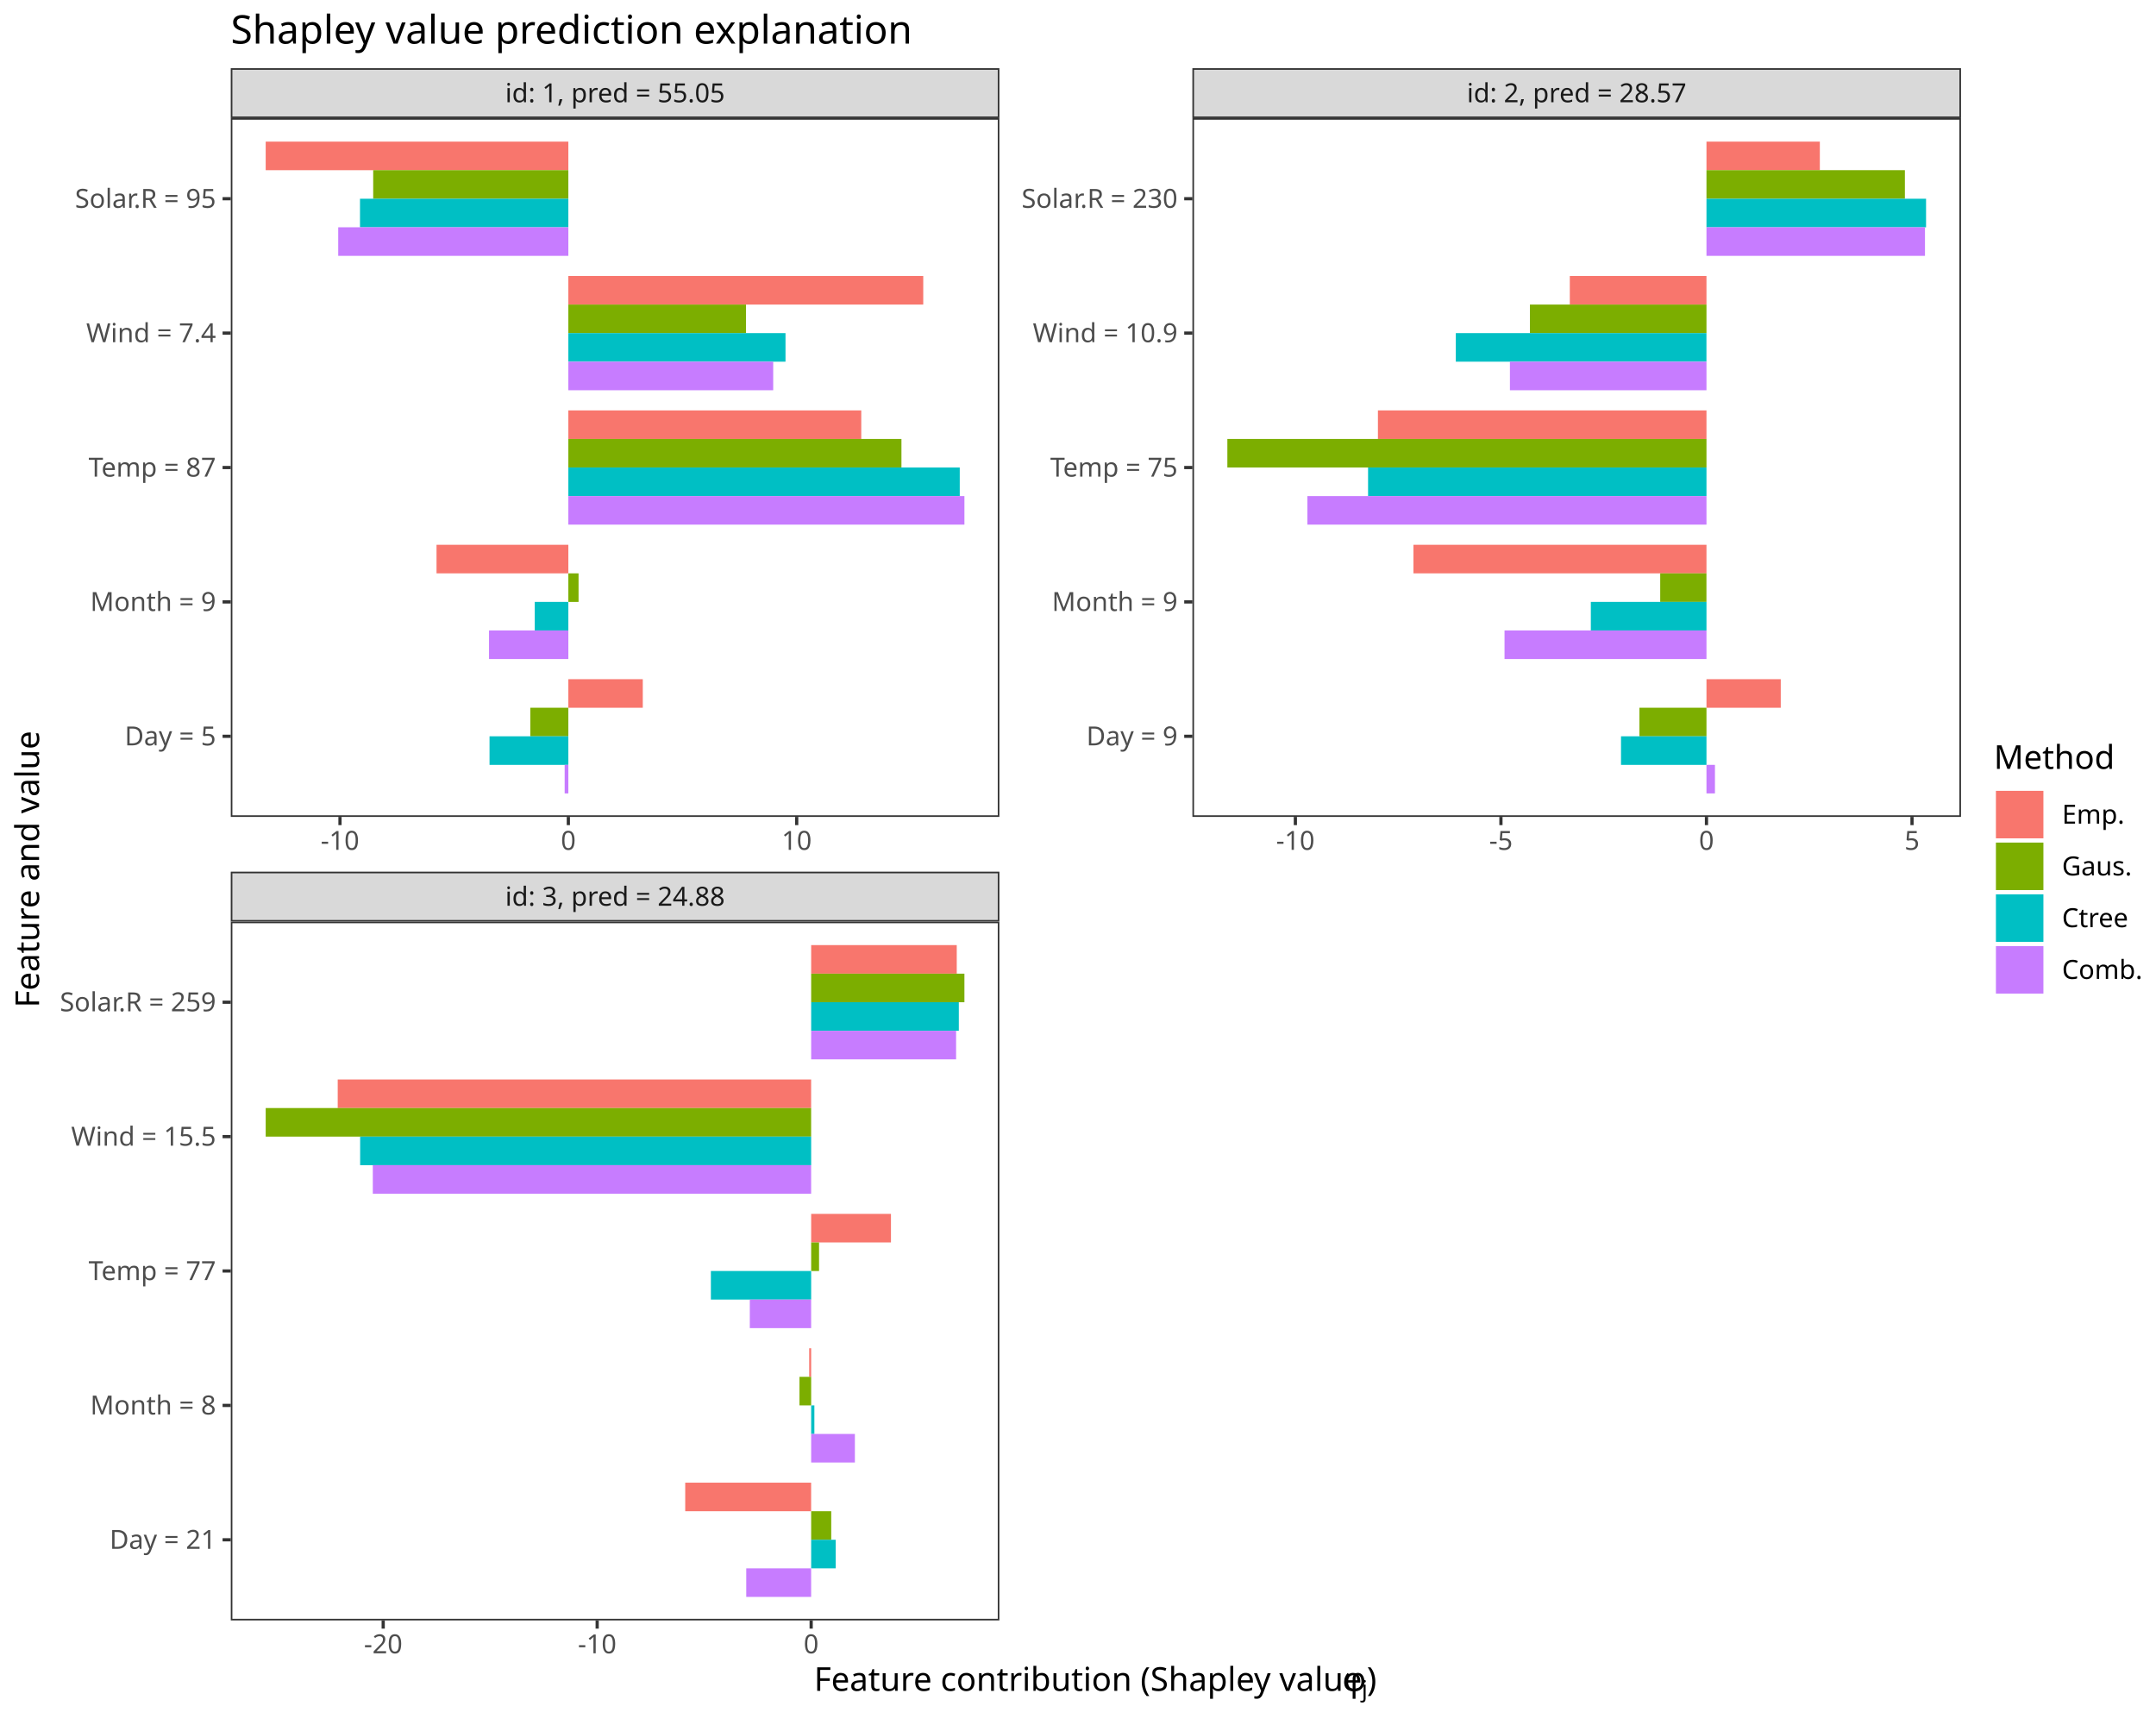
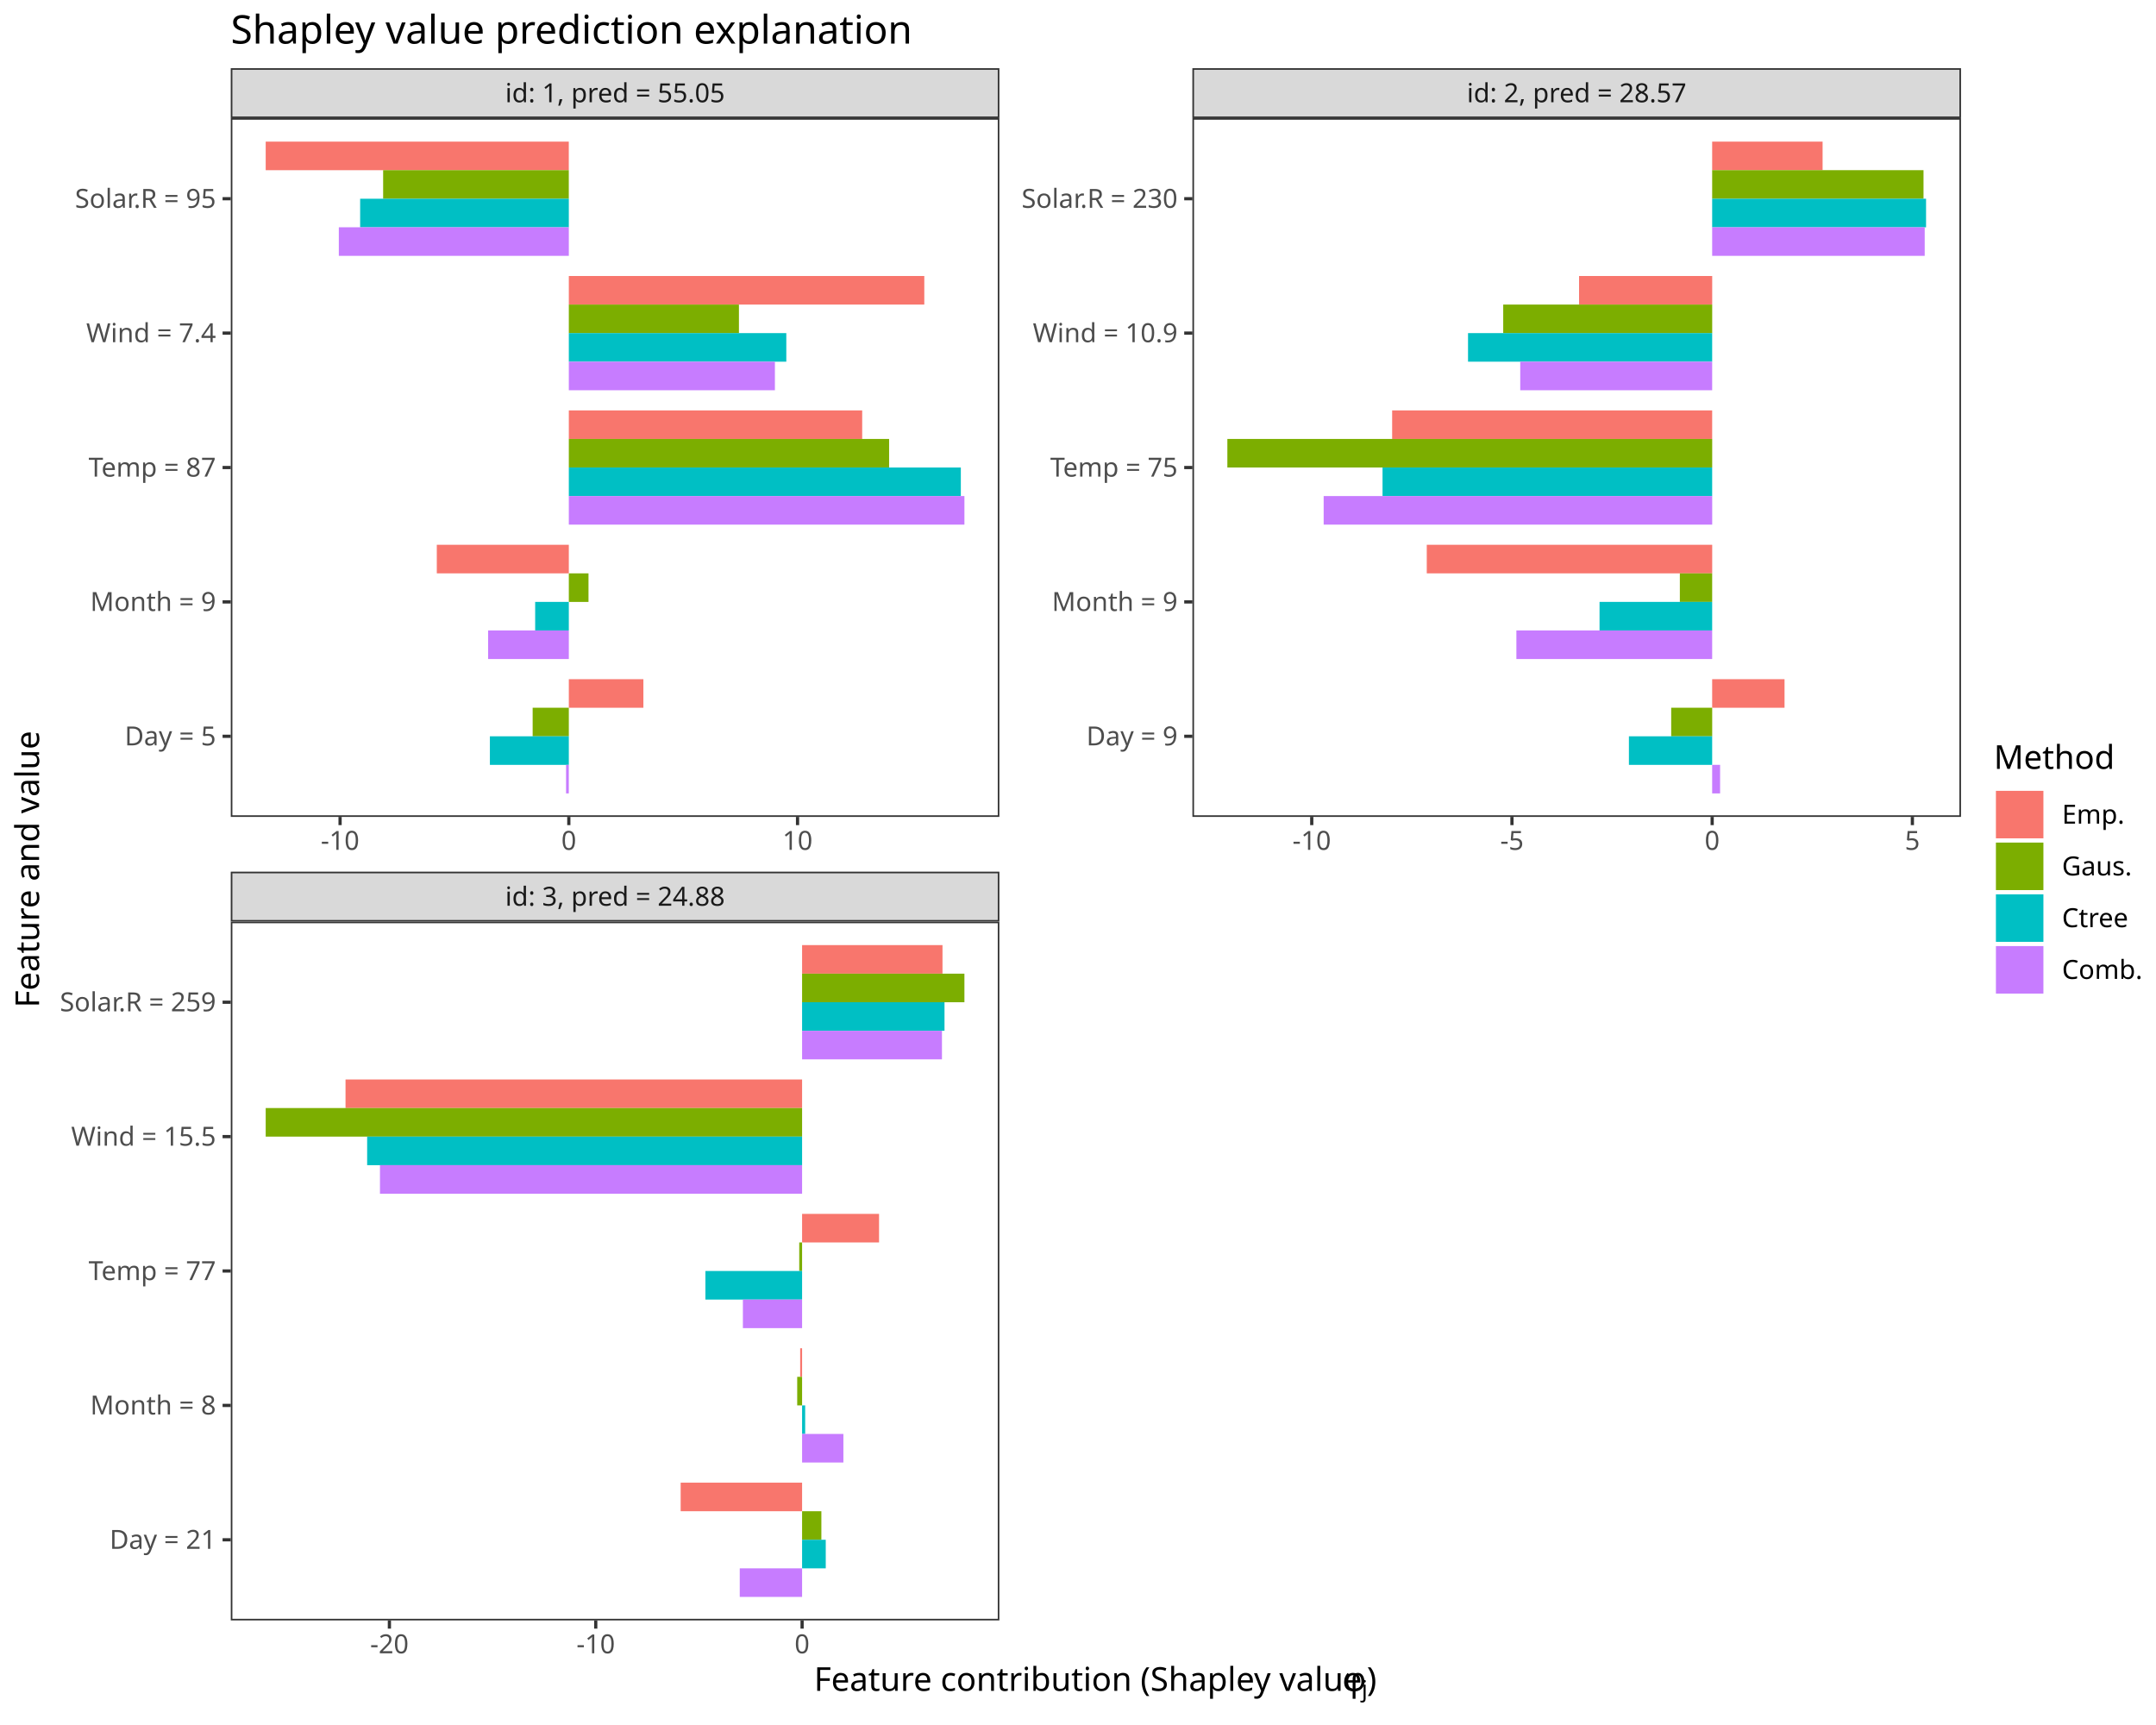
<svg xmlns="http://www.w3.org/2000/svg" class="svglite" data-engine-version="2.0" width="720.00pt" height="576.00pt" viewBox="0 0 720.00 576.00">
  <defs>
    <style type="text/css">
    .svglite line, .svglite polyline, .svglite polygon, .svglite path, .svglite rect, .svglite circle {
      fill: none;
      stroke: #000000;
      stroke-linecap: round;
      stroke-linejoin: round;
      stroke-miterlimit: 10.00;
    }
  </style>
  </defs>
  <rect width="100%" height="100%" style="stroke: none; fill: #FFFFFF;" />
  <defs>
    <clipPath id="cpMC4wMHw3MjAuMDB8MC4wMHw1NzYuMDA=">
      <rect x="0.00" y="0.00" width="720.00" height="576.00" />
    </clipPath>
  </defs>
  <g clip-path="url(#cpMC4wMHw3MjAuMDB8MC4wMHw1NzYuMDA=)">
    <rect x="0.00" y="0.00" width="720.00" height="576.00" style="stroke-width: 1.07; stroke: #FFFFFF; fill: #FFFFFF;" />
  </g>
  <defs>
    <clipPath id="cpNzcuMDd8MzMzLjc0fDM5LjQzfDI3Mi43OA==">
      <rect x="77.07" y="39.43" width="256.67" height="233.35" />
    </clipPath>
  </defs>
  <g clip-path="url(#cpNzcuMDd8MzMzLjc0fDM5LjQzfDI3Mi43OA==)">
    <rect x="77.07" y="39.43" width="256.67" height="233.35" style="stroke-width: 1.07; stroke: none; fill: #FFFFFF;" />
-     <rect x="88.73" y="47.29" width="101.07" height="9.54" style="stroke-width: 1.07; stroke: none; stroke-linecap: butt; stroke-linejoin: miter; fill: #F8766D;" />
-     <rect x="124.63" y="56.82" width="65.17" height="9.54" style="stroke-width: 1.07; stroke: none; stroke-linecap: butt; stroke-linejoin: miter; fill: #7CAE00;" />
-     <rect x="120.22" y="66.36" width="69.58" height="9.54" style="stroke-width: 1.07; stroke: none; stroke-linecap: butt; stroke-linejoin: miter; fill: #00BFC4;" />
-     <rect x="112.95" y="75.89" width="76.85" height="9.54" style="stroke-width: 1.07; stroke: none; stroke-linecap: butt; stroke-linejoin: miter; fill: #C77CFF;" />
-     <rect x="189.80" y="92.16" width="118.52" height="9.54" style="stroke-width: 1.07; stroke: none; stroke-linecap: butt; stroke-linejoin: miter; fill: #F8766D;" />
-     <rect x="189.80" y="101.70" width="59.33" height="9.54" style="stroke-width: 1.07; stroke: none; stroke-linecap: butt; stroke-linejoin: miter; fill: #7CAE00;" />
-     <rect x="189.80" y="111.23" width="72.52" height="9.54" style="stroke-width: 1.07; stroke: none; stroke-linecap: butt; stroke-linejoin: miter; fill: #00BFC4;" />
-     <rect x="189.80" y="120.77" width="68.41" height="9.54" style="stroke-width: 1.07; stroke: none; stroke-linecap: butt; stroke-linejoin: miter; fill: #C77CFF;" />
-     <rect x="189.80" y="137.04" width="97.82" height="9.54" style="stroke-width: 1.07; stroke: none; stroke-linecap: butt; stroke-linejoin: miter; fill: #F8766D;" />
-     <rect x="189.80" y="146.57" width="111.24" height="9.54" style="stroke-width: 1.07; stroke: none; stroke-linecap: butt; stroke-linejoin: miter; fill: #7CAE00;" />
-     <rect x="189.80" y="156.11" width="130.71" height="9.54" style="stroke-width: 1.07; stroke: none; stroke-linecap: butt; stroke-linejoin: miter; fill: #00BFC4;" />
-     <rect x="189.80" y="165.64" width="132.27" height="9.54" style="stroke-width: 1.07; stroke: none; stroke-linecap: butt; stroke-linejoin: miter; fill: #C77CFF;" />
-     <rect x="145.78" y="181.91" width="44.02" height="9.54" style="stroke-width: 1.07; stroke: none; stroke-linecap: butt; stroke-linejoin: miter; fill: #F8766D;" />
-     <rect x="189.80" y="191.45" width="3.41" height="9.54" style="stroke-width: 1.07; stroke: none; stroke-linecap: butt; stroke-linejoin: miter; fill: #7CAE00;" />
-     <rect x="178.58" y="200.98" width="11.22" height="9.54" style="stroke-width: 1.07; stroke: none; stroke-linecap: butt; stroke-linejoin: miter; fill: #00BFC4;" />
-     <rect x="163.31" y="210.52" width="26.49" height="9.54" style="stroke-width: 1.07; stroke: none; stroke-linecap: butt; stroke-linejoin: miter; fill: #C77CFF;" />
-     <rect x="189.80" y="226.79" width="24.86" height="9.54" style="stroke-width: 1.07; stroke: none; stroke-linecap: butt; stroke-linejoin: miter; fill: #F8766D;" />
-     <rect x="177.10" y="236.32" width="12.70" height="9.54" style="stroke-width: 1.07; stroke: none; stroke-linecap: butt; stroke-linejoin: miter; fill: #7CAE00;" />
-     <rect x="163.48" y="245.86" width="26.32" height="9.54" style="stroke-width: 1.07; stroke: none; stroke-linecap: butt; stroke-linejoin: miter; fill: #00BFC4;" />
-     <rect x="188.57" y="255.39" width="1.23" height="9.54" style="stroke-width: 1.07; stroke: none; stroke-linecap: butt; stroke-linejoin: miter; fill: #C77CFF;" />
+     <rect x="88.73" y="47.29" width="101.22" height="9.54" style="stroke-width: 1.07; stroke: none; stroke-linecap: butt; stroke-linejoin: miter; fill: #F8766D;" />
+     <rect x="127.95" y="56.82" width="62.00" height="9.54" style="stroke-width: 1.07; stroke: none; stroke-linecap: butt; stroke-linejoin: miter; fill: #7CAE00;" />
+     <rect x="120.27" y="66.36" width="69.69" height="9.54" style="stroke-width: 1.07; stroke: none; stroke-linecap: butt; stroke-linejoin: miter; fill: #00BFC4;" />
+     <rect x="113.15" y="75.89" width="76.81" height="9.54" style="stroke-width: 1.07; stroke: none; stroke-linecap: butt; stroke-linejoin: miter; fill: #C77CFF;" />
+     <rect x="189.96" y="92.16" width="118.71" height="9.54" style="stroke-width: 1.07; stroke: none; stroke-linecap: butt; stroke-linejoin: miter; fill: #F8766D;" />
+     <rect x="189.96" y="101.70" width="56.81" height="9.54" style="stroke-width: 1.07; stroke: none; stroke-linecap: butt; stroke-linejoin: miter; fill: #7CAE00;" />
+     <rect x="189.96" y="111.23" width="72.63" height="9.54" style="stroke-width: 1.07; stroke: none; stroke-linecap: butt; stroke-linejoin: miter; fill: #00BFC4;" />
+     <rect x="189.96" y="120.77" width="68.82" height="9.54" style="stroke-width: 1.07; stroke: none; stroke-linecap: butt; stroke-linejoin: miter; fill: #C77CFF;" />
+     <rect x="189.96" y="137.04" width="97.97" height="9.54" style="stroke-width: 1.07; stroke: none; stroke-linecap: butt; stroke-linejoin: miter; fill: #F8766D;" />
+     <rect x="189.96" y="146.57" width="106.96" height="9.54" style="stroke-width: 1.07; stroke: none; stroke-linecap: butt; stroke-linejoin: miter; fill: #7CAE00;" />
+     <rect x="189.96" y="156.11" width="130.91" height="9.54" style="stroke-width: 1.07; stroke: none; stroke-linecap: butt; stroke-linejoin: miter; fill: #00BFC4;" />
+     <rect x="189.96" y="165.64" width="132.11" height="9.54" style="stroke-width: 1.07; stroke: none; stroke-linecap: butt; stroke-linejoin: miter; fill: #C77CFF;" />
+     <rect x="145.87" y="181.91" width="44.09" height="9.54" style="stroke-width: 1.07; stroke: none; stroke-linecap: butt; stroke-linejoin: miter; fill: #F8766D;" />
+     <rect x="189.96" y="191.45" width="6.57" height="9.54" style="stroke-width: 1.07; stroke: none; stroke-linecap: butt; stroke-linejoin: miter; fill: #7CAE00;" />
+     <rect x="178.72" y="200.98" width="11.24" height="9.54" style="stroke-width: 1.07; stroke: none; stroke-linecap: butt; stroke-linejoin: miter; fill: #00BFC4;" />
+     <rect x="163.01" y="210.52" width="26.95" height="9.54" style="stroke-width: 1.07; stroke: none; stroke-linecap: butt; stroke-linejoin: miter; fill: #C77CFF;" />
+     <rect x="189.96" y="226.79" width="24.90" height="9.54" style="stroke-width: 1.07; stroke: none; stroke-linecap: butt; stroke-linejoin: miter; fill: #F8766D;" />
+     <rect x="177.88" y="236.32" width="12.08" height="9.54" style="stroke-width: 1.07; stroke: none; stroke-linecap: butt; stroke-linejoin: miter; fill: #7CAE00;" />
+     <rect x="163.60" y="245.86" width="26.36" height="9.54" style="stroke-width: 1.07; stroke: none; stroke-linecap: butt; stroke-linejoin: miter; fill: #00BFC4;" />
+     <rect x="189.04" y="255.39" width="0.91" height="9.54" style="stroke-width: 1.07; stroke: none; stroke-linecap: butt; stroke-linejoin: miter; fill: #C77CFF;" />
    <rect x="77.07" y="39.43" width="256.67" height="233.35" style="stroke-width: 1.07; stroke: #333333;" />
  </g>
  <g clip-path="url(#cpMC4wMHw3MjAuMDB8MC4wMHw1NzYuMDA=)">
</g>
  <defs>
    <clipPath id="cpNzcuMDd8MzMzLjc0fDMwNy43M3w1NDEuMDg=">
      <rect x="77.07" y="307.73" width="256.67" height="233.35" />
    </clipPath>
  </defs>
  <g clip-path="url(#cpNzcuMDd8MzMzLjc0fDMwNy43M3w1NDEuMDg=)">
    <rect x="77.07" y="307.73" width="256.67" height="233.35" style="stroke-width: 1.07; stroke: none; fill: #FFFFFF;" />
-     <rect x="270.89" y="315.58" width="48.62" height="9.54" style="stroke-width: 1.07; stroke: none; stroke-linecap: butt; stroke-linejoin: miter; fill: #F8766D;" />
-     <rect x="270.89" y="325.12" width="51.18" height="9.54" style="stroke-width: 1.07; stroke: none; stroke-linecap: butt; stroke-linejoin: miter; fill: #7CAE00;" />
-     <rect x="270.89" y="334.65" width="49.31" height="9.54" style="stroke-width: 1.07; stroke: none; stroke-linecap: butt; stroke-linejoin: miter; fill: #00BFC4;" />
-     <rect x="270.89" y="344.19" width="48.40" height="9.54" style="stroke-width: 1.07; stroke: none; stroke-linecap: butt; stroke-linejoin: miter; fill: #C77CFF;" />
-     <rect x="112.78" y="360.45" width="158.10" height="9.54" style="stroke-width: 1.07; stroke: none; stroke-linecap: butt; stroke-linejoin: miter; fill: #F8766D;" />
-     <rect x="88.73" y="369.99" width="182.15" height="9.54" style="stroke-width: 1.07; stroke: none; stroke-linecap: butt; stroke-linejoin: miter; fill: #7CAE00;" />
-     <rect x="120.27" y="379.53" width="150.62" height="9.54" style="stroke-width: 1.07; stroke: none; stroke-linecap: butt; stroke-linejoin: miter; fill: #00BFC4;" />
-     <rect x="124.50" y="389.06" width="146.38" height="9.54" style="stroke-width: 1.07; stroke: none; stroke-linecap: butt; stroke-linejoin: miter; fill: #C77CFF;" />
-     <rect x="270.89" y="405.33" width="26.65" height="9.54" style="stroke-width: 1.07; stroke: none; stroke-linecap: butt; stroke-linejoin: miter; fill: #F8766D;" />
-     <rect x="270.89" y="414.87" width="2.63" height="9.54" style="stroke-width: 1.07; stroke: none; stroke-linecap: butt; stroke-linejoin: miter; fill: #7CAE00;" />
-     <rect x="237.40" y="424.40" width="33.49" height="9.54" style="stroke-width: 1.07; stroke: none; stroke-linecap: butt; stroke-linejoin: miter; fill: #00BFC4;" />
-     <rect x="250.40" y="433.94" width="20.48" height="9.54" style="stroke-width: 1.07; stroke: none; stroke-linecap: butt; stroke-linejoin: miter; fill: #C77CFF;" />
-     <rect x="270.23" y="450.20" width="0.66" height="9.54" style="stroke-width: 1.07; stroke: none; stroke-linecap: butt; stroke-linejoin: miter; fill: #F8766D;" />
-     <rect x="266.99" y="459.74" width="3.90" height="9.54" style="stroke-width: 1.07; stroke: none; stroke-linecap: butt; stroke-linejoin: miter; fill: #7CAE00;" />
-     <rect x="270.89" y="469.28" width="1.07" height="9.54" style="stroke-width: 1.07; stroke: none; stroke-linecap: butt; stroke-linejoin: miter; fill: #00BFC4;" />
-     <rect x="270.89" y="478.81" width="14.60" height="9.54" style="stroke-width: 1.07; stroke: none; stroke-linecap: butt; stroke-linejoin: miter; fill: #C77CFF;" />
-     <rect x="228.83" y="495.08" width="42.05" height="9.54" style="stroke-width: 1.07; stroke: none; stroke-linecap: butt; stroke-linejoin: miter; fill: #F8766D;" />
-     <rect x="270.89" y="504.62" width="6.70" height="9.54" style="stroke-width: 1.07; stroke: none; stroke-linecap: butt; stroke-linejoin: miter; fill: #7CAE00;" />
-     <rect x="270.89" y="514.15" width="8.19" height="9.54" style="stroke-width: 1.07; stroke: none; stroke-linecap: butt; stroke-linejoin: miter; fill: #00BFC4;" />
-     <rect x="249.21" y="523.69" width="21.67" height="9.54" style="stroke-width: 1.07; stroke: none; stroke-linecap: butt; stroke-linejoin: miter; fill: #C77CFF;" />
+     <rect x="267.86" y="315.58" width="46.89" height="9.54" style="stroke-width: 1.07; stroke: none; stroke-linecap: butt; stroke-linejoin: miter; fill: #F8766D;" />
+     <rect x="267.86" y="325.12" width="54.21" height="9.54" style="stroke-width: 1.07; stroke: none; stroke-linecap: butt; stroke-linejoin: miter; fill: #7CAE00;" />
+     <rect x="267.86" y="334.65" width="47.56" height="9.54" style="stroke-width: 1.07; stroke: none; stroke-linecap: butt; stroke-linejoin: miter; fill: #00BFC4;" />
+     <rect x="267.86" y="344.19" width="46.71" height="9.54" style="stroke-width: 1.07; stroke: none; stroke-linecap: butt; stroke-linejoin: miter; fill: #C77CFF;" />
+     <rect x="115.39" y="360.45" width="152.47" height="9.54" style="stroke-width: 1.07; stroke: none; stroke-linecap: butt; stroke-linejoin: miter; fill: #F8766D;" />
+     <rect x="88.73" y="369.99" width="179.13" height="9.54" style="stroke-width: 1.07; stroke: none; stroke-linecap: butt; stroke-linejoin: miter; fill: #7CAE00;" />
+     <rect x="122.61" y="379.53" width="145.25" height="9.54" style="stroke-width: 1.07; stroke: none; stroke-linecap: butt; stroke-linejoin: miter; fill: #00BFC4;" />
+     <rect x="126.89" y="389.06" width="140.97" height="9.54" style="stroke-width: 1.07; stroke: none; stroke-linecap: butt; stroke-linejoin: miter; fill: #C77CFF;" />
+     <rect x="267.86" y="405.33" width="25.70" height="9.54" style="stroke-width: 1.07; stroke: none; stroke-linecap: butt; stroke-linejoin: miter; fill: #F8766D;" />
+     <rect x="266.91" y="414.87" width="0.95" height="9.54" style="stroke-width: 1.07; stroke: none; stroke-linecap: butt; stroke-linejoin: miter; fill: #7CAE00;" />
+     <rect x="235.57" y="424.40" width="32.29" height="9.54" style="stroke-width: 1.07; stroke: none; stroke-linecap: butt; stroke-linejoin: miter; fill: #00BFC4;" />
+     <rect x="248.09" y="433.94" width="19.77" height="9.54" style="stroke-width: 1.07; stroke: none; stroke-linecap: butt; stroke-linejoin: miter; fill: #C77CFF;" />
+     <rect x="267.22" y="450.20" width="0.64" height="9.54" style="stroke-width: 1.07; stroke: none; stroke-linecap: butt; stroke-linejoin: miter; fill: #F8766D;" />
+     <rect x="266.23" y="459.74" width="1.63" height="9.54" style="stroke-width: 1.07; stroke: none; stroke-linecap: butt; stroke-linejoin: miter; fill: #7CAE00;" />
+     <rect x="267.86" y="469.28" width="1.03" height="9.54" style="stroke-width: 1.07; stroke: none; stroke-linecap: butt; stroke-linejoin: miter; fill: #00BFC4;" />
+     <rect x="267.86" y="478.81" width="13.79" height="9.54" style="stroke-width: 1.07; stroke: none; stroke-linecap: butt; stroke-linejoin: miter; fill: #C77CFF;" />
+     <rect x="227.31" y="495.08" width="40.55" height="9.54" style="stroke-width: 1.07; stroke: none; stroke-linecap: butt; stroke-linejoin: miter; fill: #F8766D;" />
+     <rect x="267.86" y="504.62" width="6.44" height="9.54" style="stroke-width: 1.07; stroke: none; stroke-linecap: butt; stroke-linejoin: miter; fill: #7CAE00;" />
+     <rect x="267.86" y="514.15" width="7.90" height="9.54" style="stroke-width: 1.07; stroke: none; stroke-linecap: butt; stroke-linejoin: miter; fill: #00BFC4;" />
+     <rect x="247.04" y="523.69" width="20.82" height="9.54" style="stroke-width: 1.07; stroke: none; stroke-linecap: butt; stroke-linejoin: miter; fill: #C77CFF;" />
    <rect x="77.07" y="307.73" width="256.67" height="233.35" style="stroke-width: 1.07; stroke: #333333;" />
  </g>
  <g clip-path="url(#cpMC4wMHw3MjAuMDB8MC4wMHw1NzYuMDA=)">
</g>
  <defs>
    <clipPath id="cpMzk4LjIxfDY1NC44OHwzOS40M3wyNzIuNzg=">
      <rect x="398.21" y="39.43" width="256.67" height="233.35" />
    </clipPath>
  </defs>
  <g clip-path="url(#cpMzk4LjIxfDY1NC44OHwzOS40M3wyNzIuNzg=)">
    <rect x="398.21" y="39.43" width="256.67" height="233.35" style="stroke-width: 1.07; stroke: none; fill: #FFFFFF;" />
-     <rect x="569.88" y="47.29" width="37.86" height="9.54" style="stroke-width: 1.07; stroke: none; stroke-linecap: butt; stroke-linejoin: miter; fill: #F8766D;" />
-     <rect x="569.88" y="56.82" width="66.26" height="9.54" style="stroke-width: 1.07; stroke: none; stroke-linecap: butt; stroke-linejoin: miter; fill: #7CAE00;" />
-     <rect x="569.88" y="66.36" width="73.33" height="9.54" style="stroke-width: 1.07; stroke: none; stroke-linecap: butt; stroke-linejoin: miter; fill: #00BFC4;" />
-     <rect x="569.88" y="75.89" width="72.97" height="9.54" style="stroke-width: 1.07; stroke: none; stroke-linecap: butt; stroke-linejoin: miter; fill: #C77CFF;" />
-     <rect x="524.24" y="92.16" width="45.64" height="9.54" style="stroke-width: 1.07; stroke: none; stroke-linecap: butt; stroke-linejoin: miter; fill: #F8766D;" />
-     <rect x="510.92" y="101.70" width="58.96" height="9.54" style="stroke-width: 1.07; stroke: none; stroke-linecap: butt; stroke-linejoin: miter; fill: #7CAE00;" />
-     <rect x="486.17" y="111.23" width="83.70" height="9.54" style="stroke-width: 1.07; stroke: none; stroke-linecap: butt; stroke-linejoin: miter; fill: #00BFC4;" />
-     <rect x="504.24" y="120.77" width="65.64" height="9.54" style="stroke-width: 1.07; stroke: none; stroke-linecap: butt; stroke-linejoin: miter; fill: #C77CFF;" />
-     <rect x="460.16" y="137.04" width="109.72" height="9.54" style="stroke-width: 1.07; stroke: none; stroke-linecap: butt; stroke-linejoin: miter; fill: #F8766D;" />
-     <rect x="409.88" y="146.57" width="160.00" height="9.54" style="stroke-width: 1.07; stroke: none; stroke-linecap: butt; stroke-linejoin: miter; fill: #7CAE00;" />
-     <rect x="456.87" y="156.11" width="113.01" height="9.54" style="stroke-width: 1.07; stroke: none; stroke-linecap: butt; stroke-linejoin: miter; fill: #00BFC4;" />
-     <rect x="436.61" y="165.64" width="133.27" height="9.54" style="stroke-width: 1.07; stroke: none; stroke-linecap: butt; stroke-linejoin: miter; fill: #C77CFF;" />
-     <rect x="472.02" y="181.91" width="97.86" height="9.54" style="stroke-width: 1.07; stroke: none; stroke-linecap: butt; stroke-linejoin: miter; fill: #F8766D;" />
-     <rect x="554.43" y="191.45" width="15.44" height="9.54" style="stroke-width: 1.07; stroke: none; stroke-linecap: butt; stroke-linejoin: miter; fill: #7CAE00;" />
-     <rect x="531.26" y="200.98" width="38.62" height="9.54" style="stroke-width: 1.07; stroke: none; stroke-linecap: butt; stroke-linejoin: miter; fill: #00BFC4;" />
-     <rect x="502.44" y="210.52" width="67.44" height="9.54" style="stroke-width: 1.07; stroke: none; stroke-linecap: butt; stroke-linejoin: miter; fill: #C77CFF;" />
-     <rect x="569.88" y="226.79" width="24.81" height="9.54" style="stroke-width: 1.07; stroke: none; stroke-linecap: butt; stroke-linejoin: miter; fill: #F8766D;" />
-     <rect x="547.49" y="236.32" width="22.39" height="9.54" style="stroke-width: 1.07; stroke: none; stroke-linecap: butt; stroke-linejoin: miter; fill: #7CAE00;" />
-     <rect x="541.34" y="245.86" width="28.54" height="9.54" style="stroke-width: 1.07; stroke: none; stroke-linecap: butt; stroke-linejoin: miter; fill: #00BFC4;" />
-     <rect x="569.88" y="255.39" width="2.83" height="9.54" style="stroke-width: 1.07; stroke: none; stroke-linecap: butt; stroke-linejoin: miter; fill: #C77CFF;" />
+     <rect x="571.78" y="47.29" width="36.88" height="9.54" style="stroke-width: 1.07; stroke: none; stroke-linecap: butt; stroke-linejoin: miter; fill: #F8766D;" />
+     <rect x="571.78" y="56.82" width="70.58" height="9.54" style="stroke-width: 1.07; stroke: none; stroke-linecap: butt; stroke-linejoin: miter; fill: #7CAE00;" />
+     <rect x="571.78" y="66.36" width="71.43" height="9.54" style="stroke-width: 1.07; stroke: none; stroke-linecap: butt; stroke-linejoin: miter; fill: #00BFC4;" />
+     <rect x="571.78" y="75.89" width="70.98" height="9.54" style="stroke-width: 1.07; stroke: none; stroke-linecap: butt; stroke-linejoin: miter; fill: #C77CFF;" />
+     <rect x="527.33" y="92.16" width="44.46" height="9.54" style="stroke-width: 1.07; stroke: none; stroke-linecap: butt; stroke-linejoin: miter; fill: #F8766D;" />
+     <rect x="502.00" y="101.70" width="69.79" height="9.54" style="stroke-width: 1.07; stroke: none; stroke-linecap: butt; stroke-linejoin: miter; fill: #7CAE00;" />
+     <rect x="490.25" y="111.23" width="81.53" height="9.54" style="stroke-width: 1.07; stroke: none; stroke-linecap: butt; stroke-linejoin: miter; fill: #00BFC4;" />
+     <rect x="507.69" y="120.77" width="64.09" height="9.54" style="stroke-width: 1.07; stroke: none; stroke-linecap: butt; stroke-linejoin: miter; fill: #C77CFF;" />
+     <rect x="464.91" y="137.04" width="106.87" height="9.54" style="stroke-width: 1.07; stroke: none; stroke-linecap: butt; stroke-linejoin: miter; fill: #F8766D;" />
+     <rect x="409.88" y="146.57" width="161.91" height="9.54" style="stroke-width: 1.07; stroke: none; stroke-linecap: butt; stroke-linejoin: miter; fill: #7CAE00;" />
+     <rect x="461.70" y="156.11" width="110.08" height="9.54" style="stroke-width: 1.07; stroke: none; stroke-linecap: butt; stroke-linejoin: miter; fill: #00BFC4;" />
+     <rect x="442.04" y="165.64" width="129.75" height="9.54" style="stroke-width: 1.07; stroke: none; stroke-linecap: butt; stroke-linejoin: miter; fill: #C77CFF;" />
+     <rect x="476.47" y="181.91" width="95.32" height="9.54" style="stroke-width: 1.07; stroke: none; stroke-linecap: butt; stroke-linejoin: miter; fill: #F8766D;" />
+     <rect x="560.99" y="191.45" width="10.79" height="9.54" style="stroke-width: 1.07; stroke: none; stroke-linecap: butt; stroke-linejoin: miter; fill: #7CAE00;" />
+     <rect x="534.17" y="200.98" width="37.61" height="9.54" style="stroke-width: 1.07; stroke: none; stroke-linecap: butt; stroke-linejoin: miter; fill: #00BFC4;" />
+     <rect x="506.40" y="210.52" width="65.38" height="9.54" style="stroke-width: 1.07; stroke: none; stroke-linecap: butt; stroke-linejoin: miter; fill: #C77CFF;" />
+     <rect x="571.78" y="226.79" width="24.17" height="9.54" style="stroke-width: 1.07; stroke: none; stroke-linecap: butt; stroke-linejoin: miter; fill: #F8766D;" />
+     <rect x="558.10" y="236.32" width="13.69" height="9.54" style="stroke-width: 1.07; stroke: none; stroke-linecap: butt; stroke-linejoin: miter; fill: #7CAE00;" />
+     <rect x="543.98" y="245.86" width="27.80" height="9.54" style="stroke-width: 1.07; stroke: none; stroke-linecap: butt; stroke-linejoin: miter; fill: #00BFC4;" />
+     <rect x="571.78" y="255.39" width="2.65" height="9.54" style="stroke-width: 1.07; stroke: none; stroke-linecap: butt; stroke-linejoin: miter; fill: #C77CFF;" />
    <rect x="398.21" y="39.43" width="256.67" height="233.35" style="stroke-width: 1.07; stroke: #333333;" />
  </g>
  <g clip-path="url(#cpMC4wMHw3MjAuMDB8MC4wMHw1NzYuMDA=)">
</g>
  <defs>
    <clipPath id="cpMzk4LjIxfDY1NC44OHwzMDcuNzN8NTQxLjA4">
      <rect x="398.21" y="307.73" width="256.67" height="233.35" />
    </clipPath>
  </defs>
  <g clip-path="url(#cpMzk4LjIxfDY1NC44OHwzMDcuNzN8NTQxLjA4)">
</g>
  <g clip-path="url(#cpMC4wMHw3MjAuMDB8MC4wMHw1NzYuMDA=)">
</g>
  <defs>
    <clipPath id="cpNzcuMDd8MzMzLjc0fDI5MS4wOHwzMDcuNzM=">
      <rect x="77.07" y="291.08" width="256.67" height="16.65" />
    </clipPath>
  </defs>
  <g clip-path="url(#cpNzcuMDd8MzMzLjc0fDI5MS4wOHwzMDcuNzM=)">
    <rect x="77.07" y="291.08" width="256.67" height="16.65" style="stroke-width: 1.07; stroke: #333333; fill: #D9D9D9;" />
    <text x="205.40" y="302.43" text-anchor="middle" style="font-size: 8.80px; fill: #1A1A1A; font-family: sans;" textLength="71.19px" lengthAdjust="spacingAndGlyphs">id: 3, pred = 24.88</text>
  </g>
  <g clip-path="url(#cpMC4wMHw3MjAuMDB8MC4wMHw1NzYuMDA=)">
</g>
  <defs>
    <clipPath id="cpMzk4LjIxfDY1NC44OHwyOTEuMDh8MzA3Ljcz">
      <rect x="398.21" y="291.08" width="256.67" height="16.65" />
    </clipPath>
  </defs>
  <g clip-path="url(#cpMzk4LjIxfDY1NC44OHwyOTEuMDh8MzA3Ljcz)">
</g>
  <g clip-path="url(#cpMC4wMHw3MjAuMDB8MC4wMHw1NzYuMDA=)">
</g>
  <defs>
    <clipPath id="cpNzcuMDd8MzMzLjc0fDIyLjc4fDM5LjQz">
      <rect x="77.07" y="22.78" width="256.67" height="16.65" />
    </clipPath>
  </defs>
  <g clip-path="url(#cpNzcuMDd8MzMzLjc0fDIyLjc4fDM5LjQz)">
    <rect x="77.07" y="22.78" width="256.67" height="16.65" style="stroke-width: 1.07; stroke: #333333; fill: #D9D9D9;" />
    <text x="205.40" y="34.14" text-anchor="middle" style="font-size: 8.80px; fill: #1A1A1A; font-family: sans;" textLength="71.19px" lengthAdjust="spacingAndGlyphs">id: 1, pred = 55.05</text>
  </g>
  <g clip-path="url(#cpMC4wMHw3MjAuMDB8MC4wMHw1NzYuMDA=)">
</g>
  <defs>
    <clipPath id="cpMzk4LjIxfDY1NC44OHwyMi43OHwzOS40Mw==">
      <rect x="398.21" y="22.78" width="256.67" height="16.65" />
    </clipPath>
  </defs>
  <g clip-path="url(#cpMzk4LjIxfDY1NC44OHwyMi43OHwzOS40Mw==)">
    <rect x="398.21" y="22.78" width="256.67" height="16.65" style="stroke-width: 1.07; stroke: #333333; fill: #D9D9D9;" />
    <text x="526.54" y="34.14" text-anchor="middle" style="font-size: 8.80px; fill: #1A1A1A; font-family: sans;" textLength="71.19px" lengthAdjust="spacingAndGlyphs">id: 2, pred = 28.57</text>
  </g>
  <g clip-path="url(#cpMC4wMHw3MjAuMDB8MC4wMHw1NzYuMDA=)">
-     <polyline points="127.97,543.82 127.97,541.08 " style="stroke-width: 1.07; stroke: #333333; stroke-linecap: butt;" />
-     <polyline points="199.43,543.82 199.43,541.08 " style="stroke-width: 1.07; stroke: #333333; stroke-linecap: butt;" />
-     <polyline points="270.89,543.82 270.89,541.08 " style="stroke-width: 1.07; stroke: #333333; stroke-linecap: butt;" />
-     <text x="127.97" y="552.06" text-anchor="middle" style="font-size: 8.80px; fill: #4D4D4D; font-family: sans;" textLength="12.72px" lengthAdjust="spacingAndGlyphs">-20</text>
-     <text x="199.43" y="552.06" text-anchor="middle" style="font-size: 8.80px; fill: #4D4D4D; font-family: sans;" textLength="12.72px" lengthAdjust="spacingAndGlyphs">-10</text>
-     <text x="270.89" y="552.06" text-anchor="middle" style="font-size: 8.80px; fill: #4D4D4D; font-family: sans;" textLength="4.89px" lengthAdjust="spacingAndGlyphs">0</text>
-     <polyline points="113.54,275.52 113.54,272.78 " style="stroke-width: 1.07; stroke: #333333; stroke-linecap: butt;" />
-     <polyline points="189.80,275.52 189.80,272.78 " style="stroke-width: 1.07; stroke: #333333; stroke-linecap: butt;" />
-     <polyline points="266.06,275.52 266.06,272.78 " style="stroke-width: 1.07; stroke: #333333; stroke-linecap: butt;" />
-     <text x="113.54" y="283.77" text-anchor="middle" style="font-size: 8.80px; fill: #4D4D4D; font-family: sans;" textLength="12.72px" lengthAdjust="spacingAndGlyphs">-10</text>
-     <text x="189.80" y="283.77" text-anchor="middle" style="font-size: 8.80px; fill: #4D4D4D; font-family: sans;" textLength="4.89px" lengthAdjust="spacingAndGlyphs">0</text>
-     <text x="266.06" y="283.77" text-anchor="middle" style="font-size: 8.80px; fill: #4D4D4D; font-family: sans;" textLength="9.79px" lengthAdjust="spacingAndGlyphs">10</text>
-     <polyline points="432.59,275.52 432.59,272.78 " style="stroke-width: 1.07; stroke: #333333; stroke-linecap: butt;" />
-     <polyline points="501.24,275.52 501.24,272.78 " style="stroke-width: 1.07; stroke: #333333; stroke-linecap: butt;" />
-     <polyline points="569.88,275.52 569.88,272.78 " style="stroke-width: 1.07; stroke: #333333; stroke-linecap: butt;" />
-     <polyline points="638.52,275.52 638.52,272.78 " style="stroke-width: 1.07; stroke: #333333; stroke-linecap: butt;" />
-     <text x="432.59" y="283.77" text-anchor="middle" style="font-size: 8.80px; fill: #4D4D4D; font-family: sans;" textLength="12.72px" lengthAdjust="spacingAndGlyphs">-10</text>
-     <text x="501.24" y="283.77" text-anchor="middle" style="font-size: 8.80px; fill: #4D4D4D; font-family: sans;" textLength="7.82px" lengthAdjust="spacingAndGlyphs">-5</text>
-     <text x="569.88" y="283.77" text-anchor="middle" style="font-size: 8.80px; fill: #4D4D4D; font-family: sans;" textLength="4.89px" lengthAdjust="spacingAndGlyphs">0</text>
-     <text x="638.52" y="283.77" text-anchor="middle" style="font-size: 8.80px; fill: #4D4D4D; font-family: sans;" textLength="4.89px" lengthAdjust="spacingAndGlyphs">5</text>
+     <polyline points="130.04,543.82 130.04,541.08 " style="stroke-width: 1.07; stroke: #333333; stroke-linecap: butt;" />
+     <polyline points="198.95,543.82 198.95,541.08 " style="stroke-width: 1.07; stroke: #333333; stroke-linecap: butt;" />
+     <polyline points="267.86,543.82 267.86,541.08 " style="stroke-width: 1.07; stroke: #333333; stroke-linecap: butt;" />
+     <text x="130.04" y="552.06" text-anchor="middle" style="font-size: 8.80px; fill: #4D4D4D; font-family: sans;" textLength="12.72px" lengthAdjust="spacingAndGlyphs">-20</text>
+     <text x="198.95" y="552.06" text-anchor="middle" style="font-size: 8.80px; fill: #4D4D4D; font-family: sans;" textLength="12.72px" lengthAdjust="spacingAndGlyphs">-10</text>
+     <text x="267.86" y="552.06" text-anchor="middle" style="font-size: 8.80px; fill: #4D4D4D; font-family: sans;" textLength="4.89px" lengthAdjust="spacingAndGlyphs">0</text>
+     <polyline points="113.57,275.52 113.57,272.78 " style="stroke-width: 1.07; stroke: #333333; stroke-linecap: butt;" />
+     <polyline points="189.96,275.52 189.96,272.78 " style="stroke-width: 1.07; stroke: #333333; stroke-linecap: butt;" />
+     <polyline points="266.34,275.52 266.34,272.78 " style="stroke-width: 1.07; stroke: #333333; stroke-linecap: butt;" />
+     <text x="113.57" y="283.77" text-anchor="middle" style="font-size: 8.80px; fill: #4D4D4D; font-family: sans;" textLength="12.72px" lengthAdjust="spacingAndGlyphs">-10</text>
+     <text x="189.96" y="283.77" text-anchor="middle" style="font-size: 8.80px; fill: #4D4D4D; font-family: sans;" textLength="4.89px" lengthAdjust="spacingAndGlyphs">0</text>
+     <text x="266.34" y="283.77" text-anchor="middle" style="font-size: 8.80px; fill: #4D4D4D; font-family: sans;" textLength="9.79px" lengthAdjust="spacingAndGlyphs">10</text>
+     <polyline points="438.06,275.52 438.06,272.78 " style="stroke-width: 1.07; stroke: #333333; stroke-linecap: butt;" />
+     <polyline points="504.92,275.52 504.92,272.78 " style="stroke-width: 1.07; stroke: #333333; stroke-linecap: butt;" />
+     <polyline points="571.78,275.52 571.78,272.78 " style="stroke-width: 1.07; stroke: #333333; stroke-linecap: butt;" />
+     <polyline points="638.64,275.52 638.64,272.78 " style="stroke-width: 1.07; stroke: #333333; stroke-linecap: butt;" />
+     <text x="438.06" y="283.77" text-anchor="middle" style="font-size: 8.80px; fill: #4D4D4D; font-family: sans;" textLength="12.72px" lengthAdjust="spacingAndGlyphs">-10</text>
+     <text x="504.92" y="283.77" text-anchor="middle" style="font-size: 8.80px; fill: #4D4D4D; font-family: sans;" textLength="7.82px" lengthAdjust="spacingAndGlyphs">-5</text>
+     <text x="571.78" y="283.77" text-anchor="middle" style="font-size: 8.80px; fill: #4D4D4D; font-family: sans;" textLength="4.89px" lengthAdjust="spacingAndGlyphs">0</text>
+     <text x="638.64" y="283.77" text-anchor="middle" style="font-size: 8.80px; fill: #4D4D4D; font-family: sans;" textLength="4.89px" lengthAdjust="spacingAndGlyphs">5</text>
    <text x="393.28" y="248.89" text-anchor="end" style="font-size: 8.80px; fill: #4D4D4D; font-family: sans;" textLength="30.58px" lengthAdjust="spacingAndGlyphs">Day = 9</text>
    <text x="393.28" y="204.01" text-anchor="end" style="font-size: 8.80px; fill: #4D4D4D; font-family: sans;" textLength="39.39px" lengthAdjust="spacingAndGlyphs">Month = 9</text>
    <text x="393.28" y="159.14" text-anchor="end" style="font-size: 8.80px; fill: #4D4D4D; font-family: sans;" textLength="42.32px" lengthAdjust="spacingAndGlyphs">Temp = 75</text>
    <text x="393.28" y="114.26" text-anchor="end" style="font-size: 8.80px; fill: #4D4D4D; font-family: sans;" textLength="47.21px" lengthAdjust="spacingAndGlyphs">Wind = 10.9</text>
    <text x="393.28" y="69.39" text-anchor="end" style="font-size: 8.80px; fill: #4D4D4D; font-family: sans;" textLength="54.06px" lengthAdjust="spacingAndGlyphs">Solar.R = 230</text>
    <polyline points="395.47,245.86 398.21,245.86 " style="stroke-width: 1.07; stroke: #333333; stroke-linecap: butt;" />
    <polyline points="395.47,200.98 398.21,200.98 " style="stroke-width: 1.07; stroke: #333333; stroke-linecap: butt;" />
    <polyline points="395.47,156.11 398.21,156.11 " style="stroke-width: 1.07; stroke: #333333; stroke-linecap: butt;" />
    <polyline points="395.47,111.23 398.21,111.23 " style="stroke-width: 1.07; stroke: #333333; stroke-linecap: butt;" />
    <polyline points="395.47,66.36 398.21,66.36 " style="stroke-width: 1.07; stroke: #333333; stroke-linecap: butt;" />
    <text x="72.13" y="248.89" text-anchor="end" style="font-size: 8.80px; fill: #4D4D4D; font-family: sans;" textLength="30.58px" lengthAdjust="spacingAndGlyphs">Day = 5</text>
    <text x="72.13" y="204.01" text-anchor="end" style="font-size: 8.80px; fill: #4D4D4D; font-family: sans;" textLength="39.39px" lengthAdjust="spacingAndGlyphs">Month = 9</text>
    <text x="72.13" y="159.14" text-anchor="end" style="font-size: 8.80px; fill: #4D4D4D; font-family: sans;" textLength="42.32px" lengthAdjust="spacingAndGlyphs">Temp = 87</text>
    <text x="72.13" y="114.26" text-anchor="end" style="font-size: 8.80px; fill: #4D4D4D; font-family: sans;" textLength="42.31px" lengthAdjust="spacingAndGlyphs">Wind = 7.4</text>
    <text x="72.13" y="69.39" text-anchor="end" style="font-size: 8.80px; fill: #4D4D4D; font-family: sans;" textLength="49.17px" lengthAdjust="spacingAndGlyphs">Solar.R = 95</text>
    <polyline points="74.33,245.86 77.07,245.86 " style="stroke-width: 1.07; stroke: #333333; stroke-linecap: butt;" />
    <polyline points="74.33,200.98 77.07,200.98 " style="stroke-width: 1.07; stroke: #333333; stroke-linecap: butt;" />
    <polyline points="74.33,156.11 77.07,156.11 " style="stroke-width: 1.07; stroke: #333333; stroke-linecap: butt;" />
    <polyline points="74.33,111.23 77.07,111.23 " style="stroke-width: 1.07; stroke: #333333; stroke-linecap: butt;" />
    <polyline points="74.33,66.36 77.07,66.36 " style="stroke-width: 1.07; stroke: #333333; stroke-linecap: butt;" />
    <text x="72.13" y="517.18" text-anchor="end" style="font-size: 8.80px; fill: #4D4D4D; font-family: sans;" textLength="35.48px" lengthAdjust="spacingAndGlyphs">Day = 21</text>
    <text x="72.13" y="472.30" text-anchor="end" style="font-size: 8.80px; fill: #4D4D4D; font-family: sans;" textLength="39.39px" lengthAdjust="spacingAndGlyphs">Month = 8</text>
    <text x="72.13" y="427.43" text-anchor="end" style="font-size: 8.80px; fill: #4D4D4D; font-family: sans;" textLength="42.32px" lengthAdjust="spacingAndGlyphs">Temp = 77</text>
    <text x="72.13" y="382.55" text-anchor="end" style="font-size: 8.80px; fill: #4D4D4D; font-family: sans;" textLength="47.21px" lengthAdjust="spacingAndGlyphs">Wind = 15.5</text>
    <text x="72.13" y="337.68" text-anchor="end" style="font-size: 8.80px; fill: #4D4D4D; font-family: sans;" textLength="54.06px" lengthAdjust="spacingAndGlyphs">Solar.R = 259</text>
    <polyline points="74.33,514.15 77.07,514.15 " style="stroke-width: 1.07; stroke: #333333; stroke-linecap: butt;" />
    <polyline points="74.33,469.28 77.07,469.28 " style="stroke-width: 1.07; stroke: #333333; stroke-linecap: butt;" />
    <polyline points="74.33,424.40 77.07,424.40 " style="stroke-width: 1.07; stroke: #333333; stroke-linecap: butt;" />
    <polyline points="74.33,379.53 77.07,379.53 " style="stroke-width: 1.07; stroke: #333333; stroke-linecap: butt;" />
    <polyline points="74.33,334.65 77.07,334.65 " style="stroke-width: 1.07; stroke: #333333; stroke-linecap: butt;" />
    <text x="271.85" y="564.60" style="font-size: 11.00px; font-family: sans;" textLength="173.67px" lengthAdjust="spacingAndGlyphs">Feature contribution (Shapley value</text>
    <text x="445.52" y="564.60" style="font-size: 11.00px; font-family: sans;" textLength="2.75px" lengthAdjust="spacingAndGlyphs"> </text>
    <text x="448.27" y="564.60" style="font-size: 11.00px; font-family: sans;" textLength="6.45px" lengthAdjust="spacingAndGlyphs">φ</text>
    <text x="454.72" y="566.64" style="font-size: 7.70px; font-family: sans;" textLength="1.71px" lengthAdjust="spacingAndGlyphs">j</text>
    <text x="456.43" y="564.60" style="font-size: 11.00px; font-family: sans;" textLength="3.66px" lengthAdjust="spacingAndGlyphs">)</text>
    <text transform="translate(13.05,290.25) rotate(-90)" text-anchor="middle" style="font-size: 11.00px; font-family: sans;" textLength="88.68px" lengthAdjust="spacingAndGlyphs">Feature and value</text>
    <rect x="665.84" y="248.03" width="48.68" height="84.45" style="stroke-width: 1.07; stroke: none; fill: #FFFFFF;" />
    <text x="665.84" y="256.74" style="font-size: 11.00px; font-family: sans;" textLength="36.70px" lengthAdjust="spacingAndGlyphs">Method</text>
    <rect x="665.84" y="263.36" width="17.28" height="17.28" style="stroke-width: 1.07; stroke: none; fill: #FFFFFF;" />
    <rect x="666.54" y="264.07" width="15.86" height="15.86" style="stroke-width: 1.07; stroke: none; stroke-linecap: butt; stroke-linejoin: miter; fill: #F8766D;" />
    <rect x="665.84" y="280.64" width="17.28" height="17.28" style="stroke-width: 1.07; stroke: none; fill: #FFFFFF;" />
    <rect x="666.54" y="281.35" width="15.86" height="15.86" style="stroke-width: 1.07; stroke: none; stroke-linecap: butt; stroke-linejoin: miter; fill: #7CAE00;" />
    <rect x="665.84" y="297.92" width="17.28" height="17.28" style="stroke-width: 1.07; stroke: none; fill: #FFFFFF;" />
    <rect x="666.54" y="298.63" width="15.86" height="15.86" style="stroke-width: 1.07; stroke: none; stroke-linecap: butt; stroke-linejoin: miter; fill: #00BFC4;" />
    <rect x="665.84" y="315.20" width="17.28" height="17.28" style="stroke-width: 1.07; stroke: none; fill: #FFFFFF;" />
    <rect x="666.54" y="315.91" width="15.86" height="15.86" style="stroke-width: 1.07; stroke: none; stroke-linecap: butt; stroke-linejoin: miter; fill: #C77CFF;" />
    <text x="688.60" y="275.03" style="font-size: 8.80px; font-family: sans;" textLength="20.54px" lengthAdjust="spacingAndGlyphs">Emp.</text>
    <text x="688.60" y="292.31" style="font-size: 8.80px; font-family: sans;" textLength="23.49px" lengthAdjust="spacingAndGlyphs">Gaus.</text>
    <text x="688.60" y="309.59" style="font-size: 8.80px; font-family: sans;" textLength="21.52px" lengthAdjust="spacingAndGlyphs">Ctree</text>
    <text x="688.60" y="326.87" style="font-size: 8.80px; font-family: sans;" textLength="25.92px" lengthAdjust="spacingAndGlyphs">Comb.</text>
    <text x="77.07" y="14.56" style="font-size: 13.20px; font-family: sans;" textLength="215.04px" lengthAdjust="spacingAndGlyphs">Shapley value prediction explanation</text>
  </g>
</svg>
